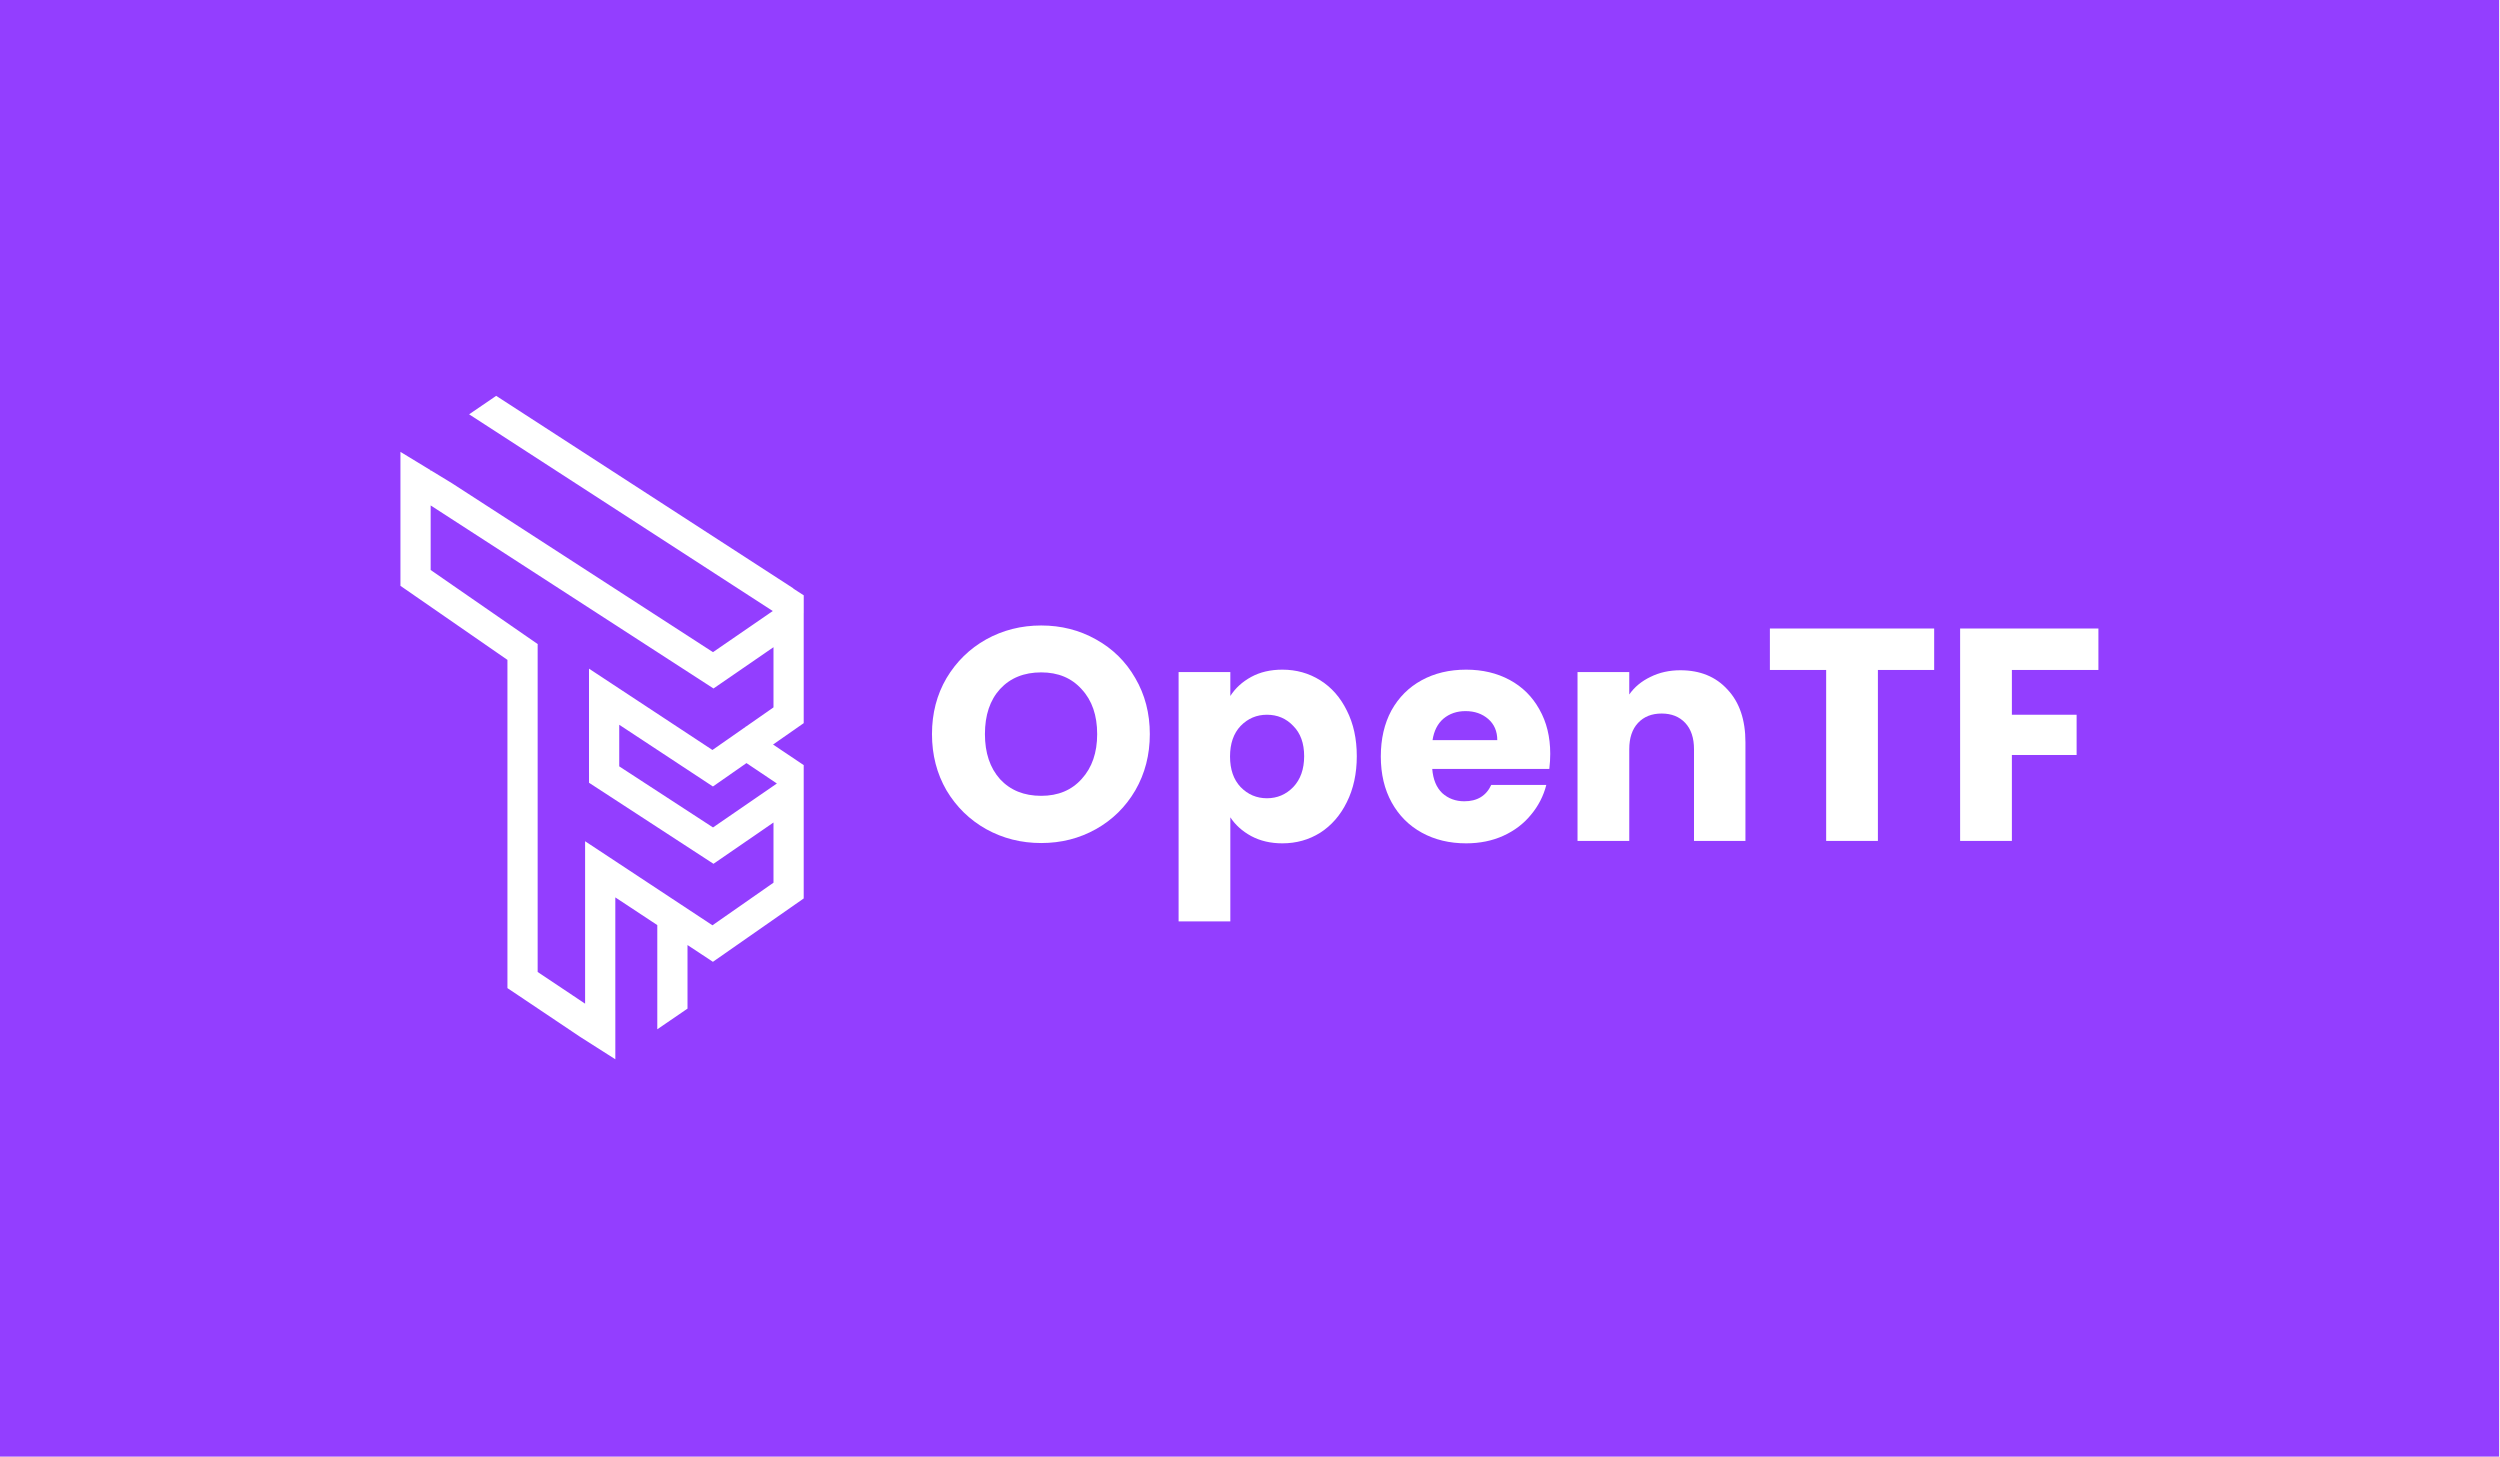
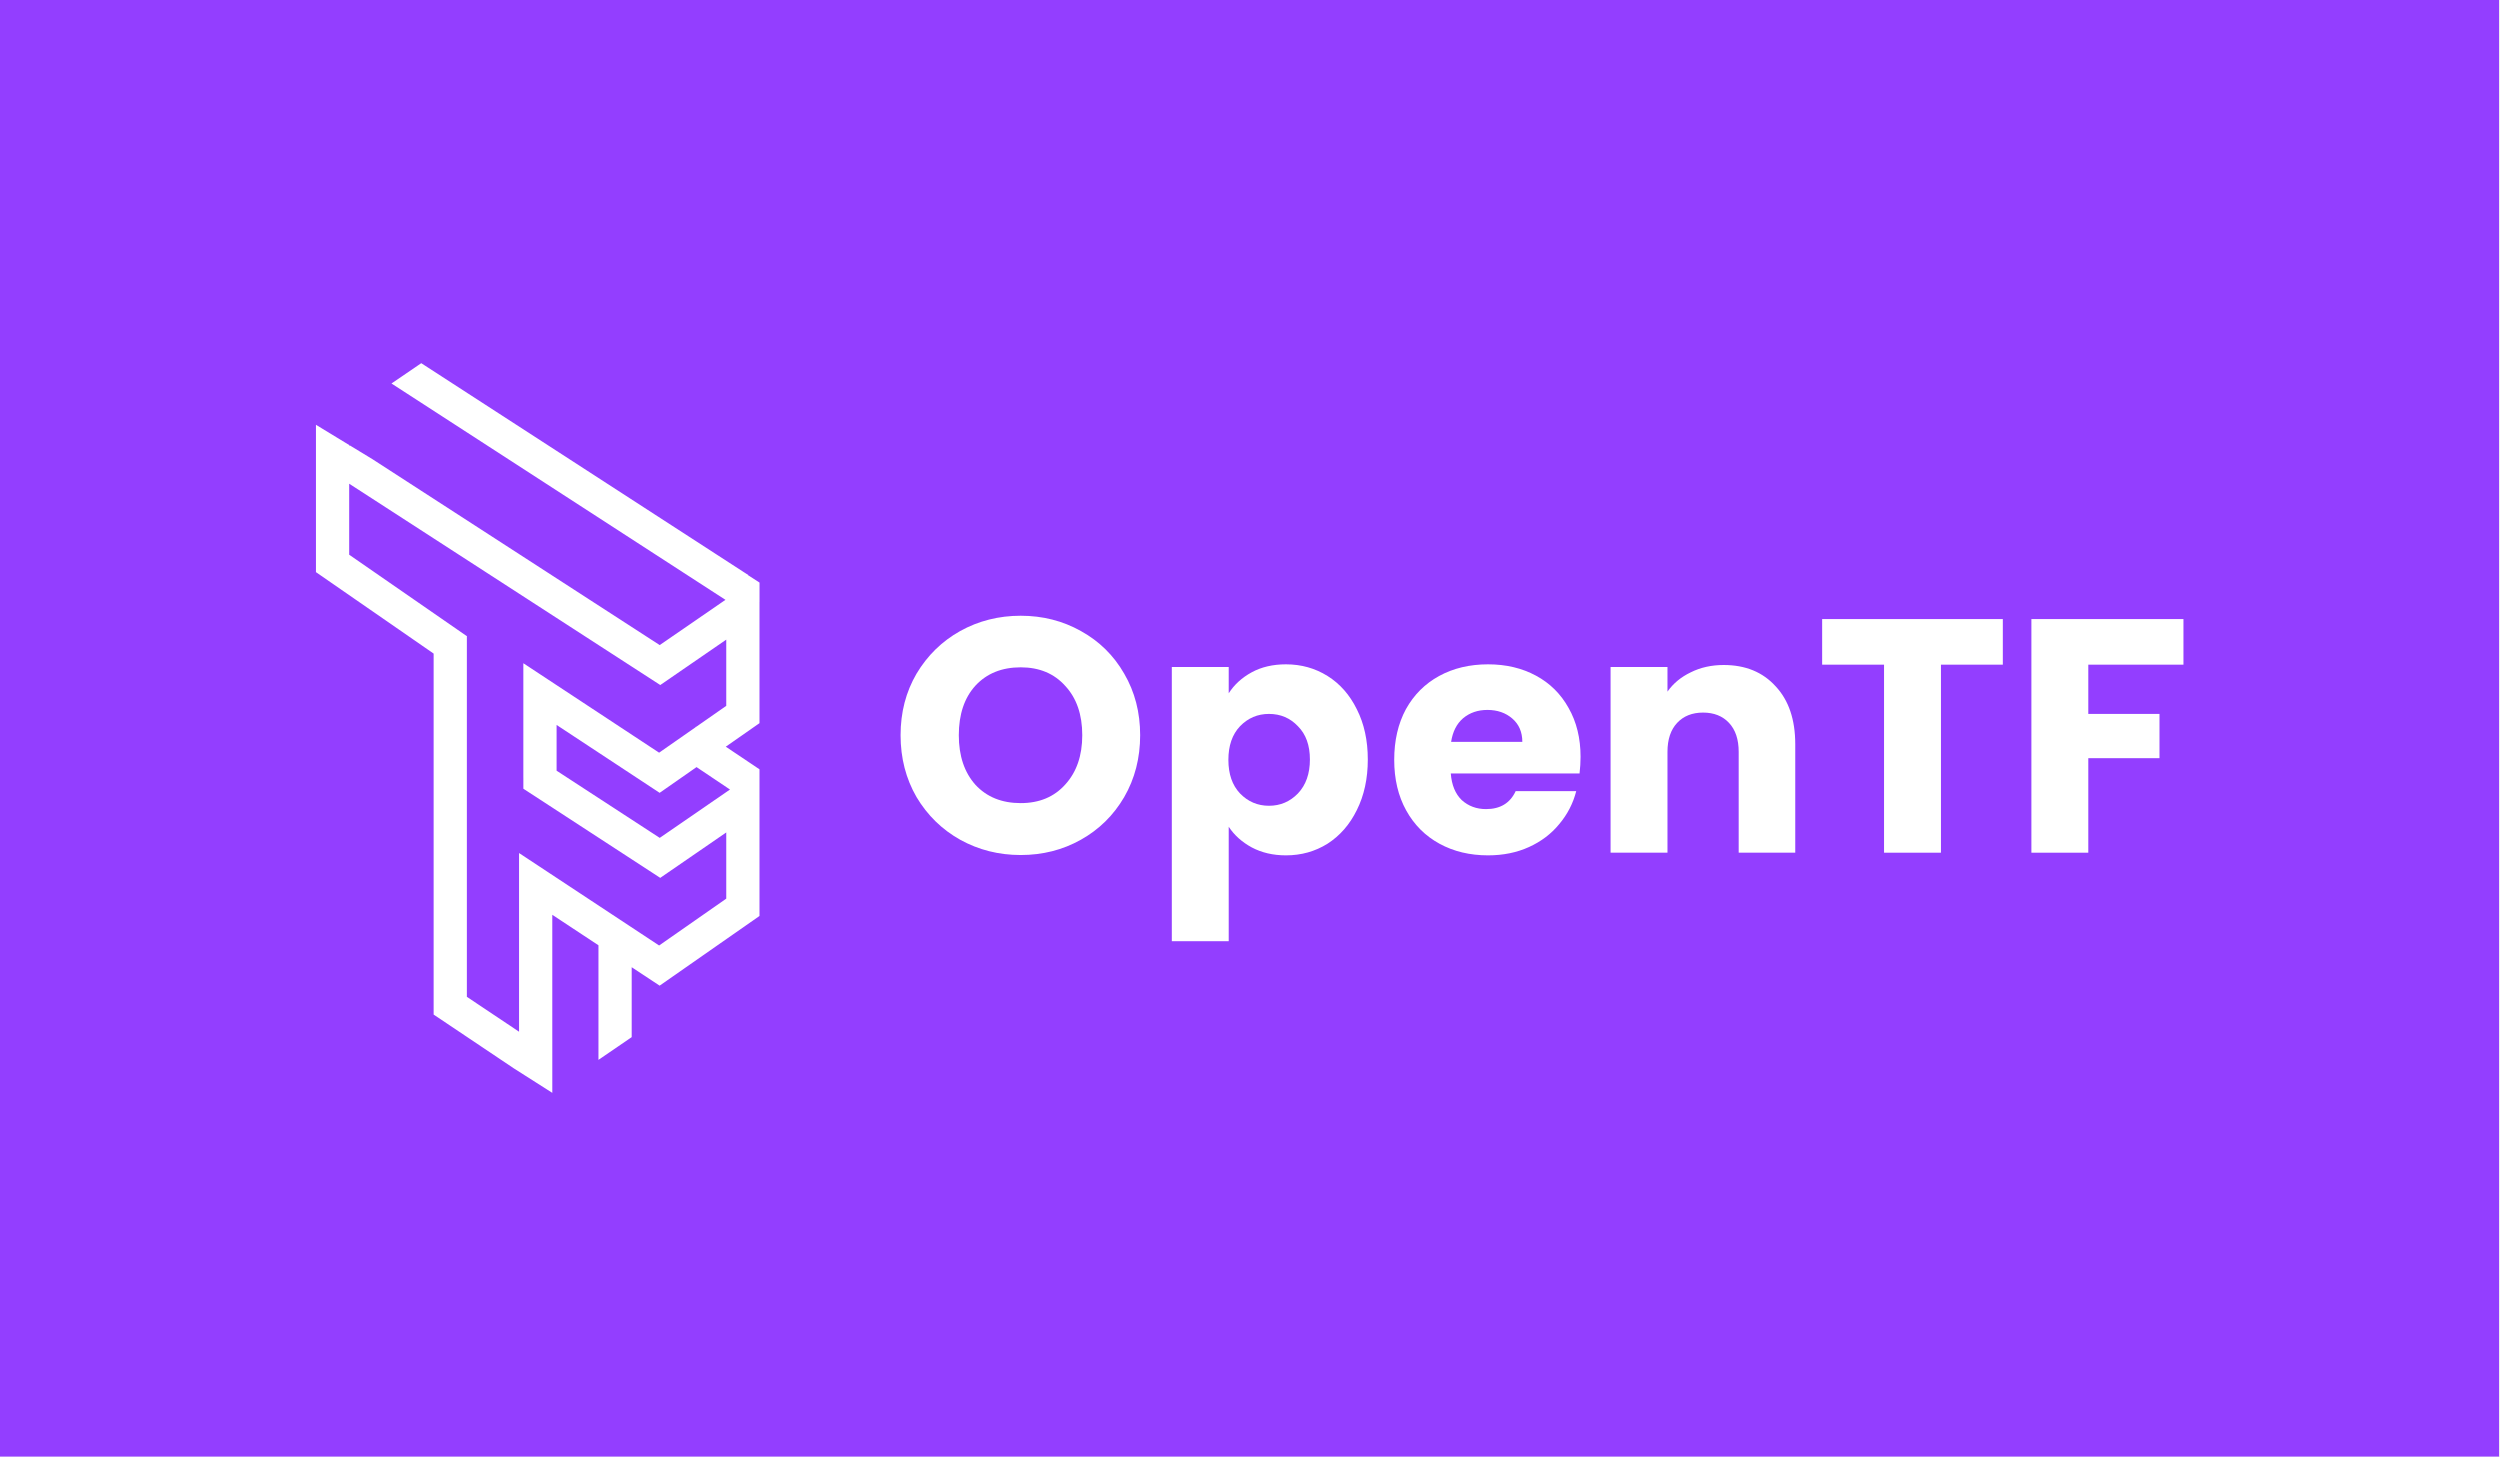
<svg xmlns="http://www.w3.org/2000/svg" width="1301" height="758" viewBox="0 0 1301 758" fill="none">
  <rect width="1300.5" height="758" fill="#933EFF" />
-   <path fill-rule="evenodd" clip-rule="evenodd" d="M258.21 206L244.124 215.612L402.147 317.974L371.037 339.381L235.148 251.439L224.356 244.87L224.115 245.243V244.724L208.39 235.152V304.867L264.07 343.405V514.216L270.069 518.226L301.98 539.634L320.216 551.243V525.639L320.211 525.638V467.001L342.056 481.42V535.639L357.781 524.885V491.799L371.003 500.525L418.249 467.557V398.216L418.274 398.179L418.249 398.162V398.124L418.221 398.143L402.296 387.458L418.249 376.327V319.074L418.265 319.048V309.81L412.774 306.261L412.908 306.209L258.21 206ZM304.486 437.781V522.317L279.795 505.812V335.467H279.737L279.897 335.236L224.115 296.627V263.03L371.305 358.285L402.524 336.803V368.125L388.287 378.059L388.183 377.989L388.002 378.258L370.753 390.294L306.516 347.972V402.04H306.524V407.343L371.291 449.524L402.524 428.033V459.355L370.757 481.522L304.486 437.781ZM371.007 409.292L388.461 397.112L404.288 407.731L371.051 430.602L322.249 398.818V377.168L371.007 409.292Z" fill="white" />
-   <path d="M541.842 438.717C531.451 438.717 521.9 436.302 513.188 431.473C504.581 426.645 497.706 419.926 492.563 411.318C487.524 402.605 485.005 392.842 485.005 382.03C485.005 371.217 487.524 361.507 492.563 352.899C497.706 344.291 504.581 337.572 513.188 332.743C521.9 327.914 531.451 325.5 541.842 325.5C552.234 325.5 561.733 327.914 570.34 332.743C579.051 337.572 585.874 344.291 590.807 352.899C595.845 361.507 598.364 371.217 598.364 382.03C598.364 392.842 595.845 402.605 590.807 411.318C585.769 419.926 578.946 426.645 570.34 431.473C561.733 436.302 552.234 438.717 541.842 438.717ZM541.842 414.152C550.659 414.152 557.692 411.213 562.94 405.334C568.293 399.456 570.969 391.687 570.969 382.03C570.969 372.267 568.293 364.499 562.94 358.725C557.692 352.846 550.659 349.907 541.842 349.907C532.921 349.907 525.783 352.794 520.43 358.567C515.182 364.341 512.558 372.162 512.558 382.03C512.558 391.792 515.182 399.613 520.43 405.492C525.783 411.266 532.921 414.152 541.842 414.152Z" fill="white" />
-   <path d="M640.265 362.189C642.889 358.095 646.51 354.788 651.129 352.269C655.747 349.749 661.153 348.49 667.345 348.49C674.588 348.49 681.148 350.327 687.026 354.001C692.904 357.675 697.522 362.924 700.881 369.747C704.345 376.571 706.076 384.497 706.076 393.525C706.076 402.552 704.345 410.531 700.881 417.459C697.522 424.283 692.904 429.584 687.026 433.363C681.148 437.037 674.588 438.874 667.345 438.874C661.258 438.874 655.852 437.615 651.129 435.095C646.51 432.576 642.889 429.321 640.265 425.332V479.5H613.342V349.749H640.265V362.189ZM678.681 393.525C678.681 386.806 676.792 381.557 673.013 377.778C669.34 373.894 664.774 371.952 659.316 371.952C653.963 371.952 649.397 373.894 645.618 377.778C641.945 381.662 640.108 386.964 640.108 393.682C640.108 400.4 641.945 405.702 645.618 409.586C649.397 413.47 653.963 415.412 659.316 415.412C664.669 415.412 669.235 413.47 673.013 409.586C676.792 405.597 678.681 400.243 678.681 393.525Z" fill="white" />
-   <path d="M806.741 392.265C806.741 394.784 806.583 397.409 806.268 400.138H745.338C745.758 405.597 747.489 409.796 750.533 412.735C753.682 415.57 757.513 416.987 762.027 416.987C768.744 416.987 773.415 414.152 776.039 408.484H804.694C803.224 414.257 800.548 419.454 796.664 424.073C792.886 428.692 788.11 432.313 782.337 434.938C776.564 437.562 770.109 438.874 762.971 438.874C754.365 438.874 746.702 437.037 739.985 433.363C733.267 429.689 728.019 424.44 724.24 417.617C720.462 410.793 718.572 402.815 718.572 393.682C718.572 384.549 720.409 376.571 724.083 369.747C727.862 362.924 733.11 357.675 739.827 354.001C746.545 350.327 754.26 348.49 762.971 348.49C771.473 348.49 779.031 350.274 785.643 353.844C792.256 357.413 797.399 362.504 801.073 369.118C804.851 375.731 806.741 383.447 806.741 392.265ZM779.188 385.179C779.188 380.56 777.614 376.886 774.465 374.156C771.316 371.427 767.38 370.062 762.657 370.062C758.143 370.062 754.312 371.375 751.163 373.999C748.119 376.623 746.23 380.35 745.495 385.179H779.188Z" fill="white" />
-   <path d="M874.474 348.805C884.761 348.805 892.948 352.164 899.035 358.882C905.228 365.496 908.325 374.629 908.325 386.281V437.615H881.559V389.903C881.559 384.024 880.037 379.458 876.993 376.203C873.95 372.949 869.856 371.322 864.713 371.322C859.57 371.322 855.476 372.949 852.432 376.203C849.388 379.458 847.866 384.024 847.866 389.903V437.615H820.944V349.749H847.866V361.402C850.595 357.518 854.269 354.473 858.887 352.269C863.506 349.959 868.701 348.805 874.474 348.805Z" fill="white" />
-   <path d="M1006.54 327.075V348.647H977.258V437.615H950.335V348.647H921.05V327.075H1006.54Z" fill="white" />
-   <path d="M1092.01 327.075V348.647H1046.98V371.952H1080.67V392.895H1046.98V437.615H1020.05V327.075H1092.01Z" fill="white" />
+   <path fill-rule="evenodd" clip-rule="evenodd" d="M219.218 189L203.726 199.571L377.528 312.155L343.311 335.7L193.853 238.977L181.983 231.752L181.718 232.161V231.59L164.423 221.063V297.739L225.663 340.126V527.993L232.274 532.412L267.359 555.949L287.415 568.718V540.556L287.41 540.555V476.063L311.437 491.922V551.555L328.732 539.727V503.337L343.273 512.935L395.237 476.675V400.41L395.265 400.369L395.237 400.35V400.309L395.207 400.33L377.692 388.578L395.237 376.335V313.364L395.255 313.337V303.176L389.216 299.272L389.363 299.215L219.218 189ZM270.115 443.925V536.903L242.958 518.75V331.395H242.894L243.07 331.141L181.718 288.676V251.725L343.606 356.491L377.942 332.864V367.314L362.284 378.24L362.169 378.163L361.971 378.459L342.999 391.697L272.347 345.148V404.616H272.357V410.448L343.591 456.842L377.942 433.204V467.654L343.003 492.034L270.115 443.925ZM343.278 412.592L362.476 399.196L379.882 410.875L343.326 436.03L289.652 401.072V377.26L343.278 412.592Z" fill="white" />
+   <path d="M531.172 444.955C519.743 444.955 509.238 442.299 499.656 436.988C490.19 431.677 482.629 424.288 476.972 414.82C471.431 405.237 468.66 394.499 468.66 382.607C468.66 370.715 471.431 360.035 476.972 350.567C482.629 341.1 490.19 333.71 499.656 328.399C509.238 323.088 519.743 320.433 531.172 320.433C542.601 320.433 553.049 323.088 562.515 328.399C572.097 333.71 579.601 341.1 585.027 350.567C590.568 360.035 593.338 370.715 593.338 382.607C593.338 394.499 590.568 405.237 585.027 414.82C579.485 424.288 571.982 431.677 562.515 436.988C553.049 442.299 542.601 444.955 531.172 444.955ZM531.172 417.938C540.87 417.938 548.604 414.705 554.376 408.239C560.264 401.773 563.208 393.229 563.208 382.607C563.208 371.87 560.264 363.326 554.376 356.975C548.604 350.51 540.87 347.277 531.172 347.277C521.36 347.277 513.51 350.452 507.622 356.802C501.85 363.152 498.964 371.754 498.964 382.607C498.964 393.345 501.85 401.946 507.622 408.412C513.51 414.762 521.36 417.938 531.172 417.938Z" fill="white" />
+   <path d="M639.423 360.786C642.309 356.283 646.292 352.646 651.372 349.875C656.451 347.104 662.396 345.718 669.208 345.718C677.173 345.718 684.388 347.739 690.853 351.78C697.318 355.821 702.397 361.594 706.092 369.099C709.901 376.603 711.806 385.32 711.806 395.25C711.806 405.179 709.901 413.954 706.092 421.574C702.397 429.079 697.318 434.91 690.853 439.066C684.388 443.107 677.173 445.128 669.208 445.128C662.512 445.128 656.567 443.742 651.372 440.971C646.292 438.2 642.309 434.621 639.423 430.234V489.81H609.812V347.104H639.423V360.786ZM681.675 395.25C681.675 387.861 679.597 382.088 675.442 377.931C671.401 373.659 666.379 371.523 660.376 371.523C654.489 371.523 649.467 373.659 645.311 377.931C641.27 382.203 639.25 388.034 639.25 395.423C639.25 402.812 641.27 408.643 645.311 412.915C649.467 417.187 654.489 419.323 660.376 419.323C666.264 419.323 671.286 417.187 675.442 412.915C679.597 408.528 681.675 402.639 681.675 395.25Z" fill="white" />
+   <path d="M822.522 393.864C822.522 396.635 822.349 399.522 822.003 402.524H754.988C755.45 408.528 757.354 413.146 760.702 416.379C764.166 419.496 768.379 421.055 773.343 421.055C780.732 421.055 785.869 417.937 788.755 411.703H820.271C818.655 418.053 815.711 423.768 811.44 428.848C807.284 433.928 802.031 437.912 795.682 440.798C789.332 443.685 782.232 445.128 774.382 445.128C764.916 445.128 756.489 443.107 749.1 439.066C741.712 435.025 735.94 429.252 731.784 421.748C727.628 414.243 725.55 405.468 725.55 395.423C725.55 385.378 727.57 376.603 731.611 369.099C735.767 361.594 741.539 355.821 748.927 351.78C756.315 347.739 764.801 345.718 774.382 345.718C783.733 345.718 792.045 347.681 799.318 351.607C806.591 355.532 812.248 361.132 816.288 368.406C820.444 375.68 822.522 384.166 822.522 393.864ZM792.218 386.071C792.218 380.991 790.487 376.95 787.023 373.948C783.56 370.946 779.231 369.445 774.036 369.445C769.072 369.445 764.858 370.888 761.395 373.775C758.047 376.661 755.969 380.76 755.161 386.071H792.218Z" fill="white" />
+   <path d="M897.019 346.065C908.333 346.065 917.337 349.759 924.033 357.149C930.844 364.422 934.25 374.467 934.25 387.283V443.742H904.812V391.267C904.812 384.801 903.138 379.778 899.79 376.199C896.442 372.62 891.94 370.83 886.283 370.83C880.626 370.83 876.124 372.62 872.776 376.199C869.429 379.778 867.755 384.801 867.755 391.267V443.742H838.143V347.104H867.755V359.92C870.756 355.648 874.797 352.299 879.876 349.875C884.956 347.335 890.67 346.065 897.019 346.065Z" fill="white" />
+   <path d="M1042.27 322.165V345.891H1010.07V443.742H980.455V345.891H948.246V322.165H1042.27Z" fill="white" />
+   <path d="M1136.27 322.165V345.891H1086.75V371.523H1123.8V394.557H1086.75V443.742H1057.14V322.165H1136.27Z" fill="white" />
</svg>
